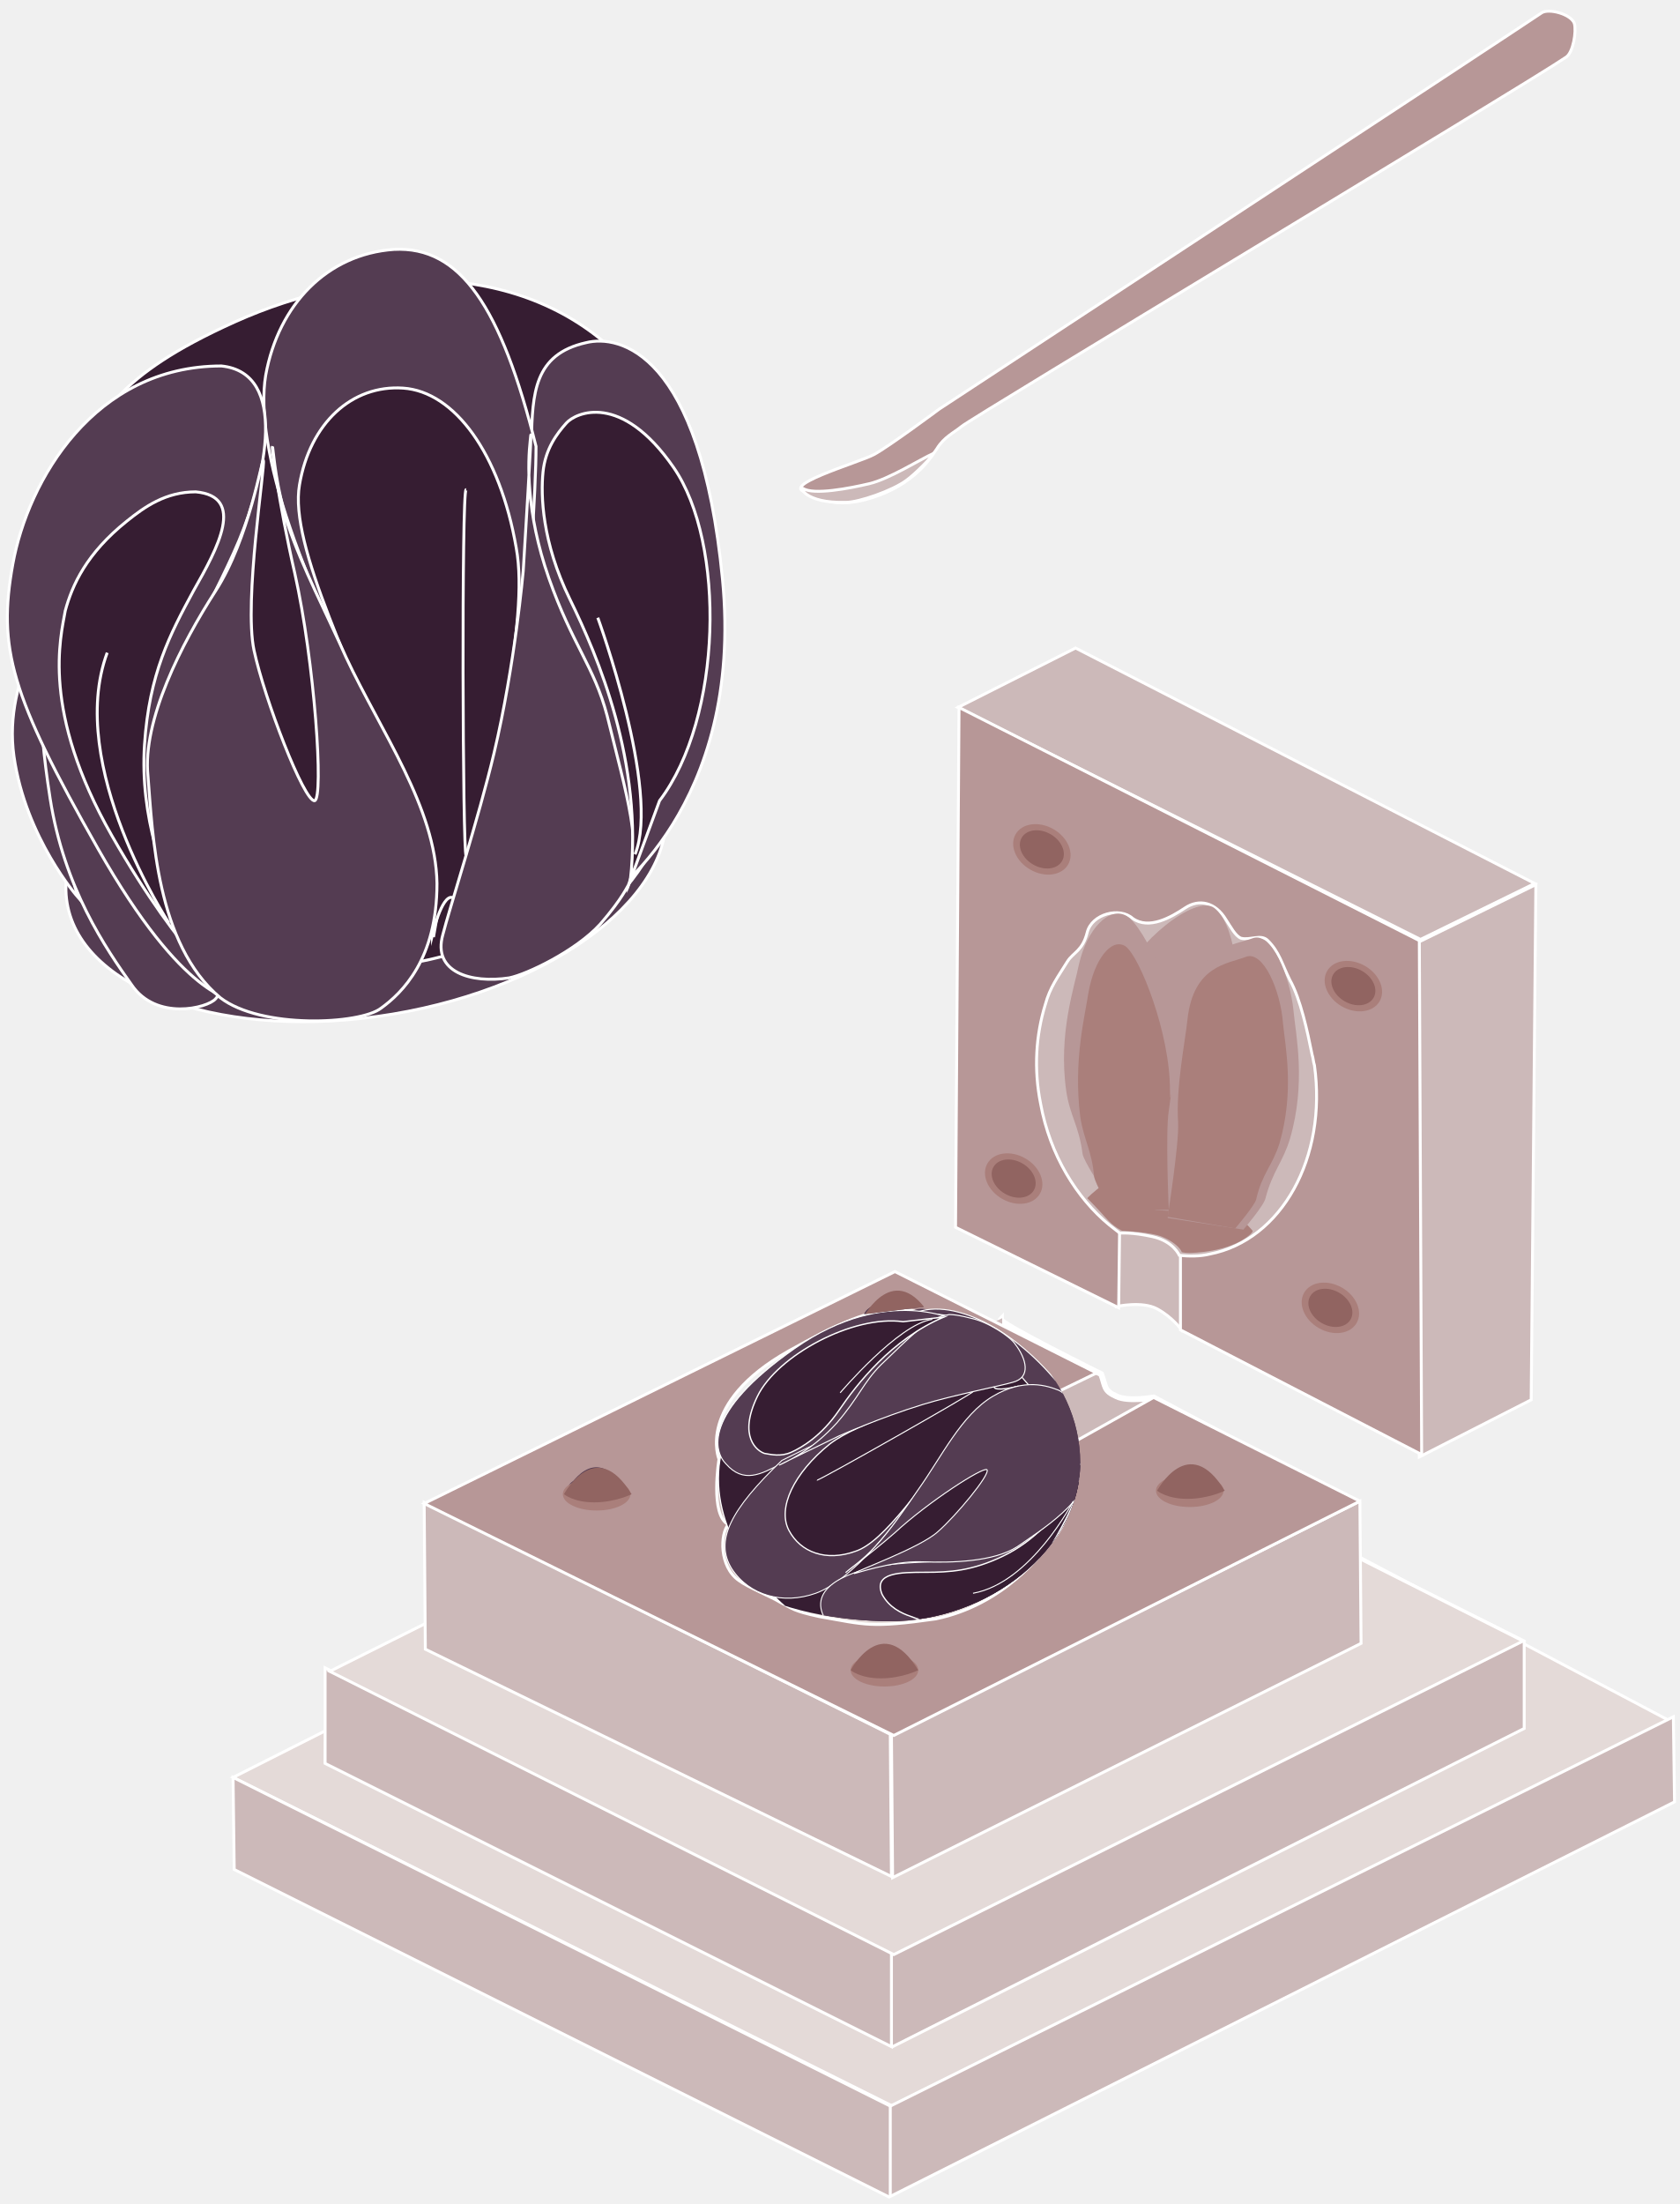
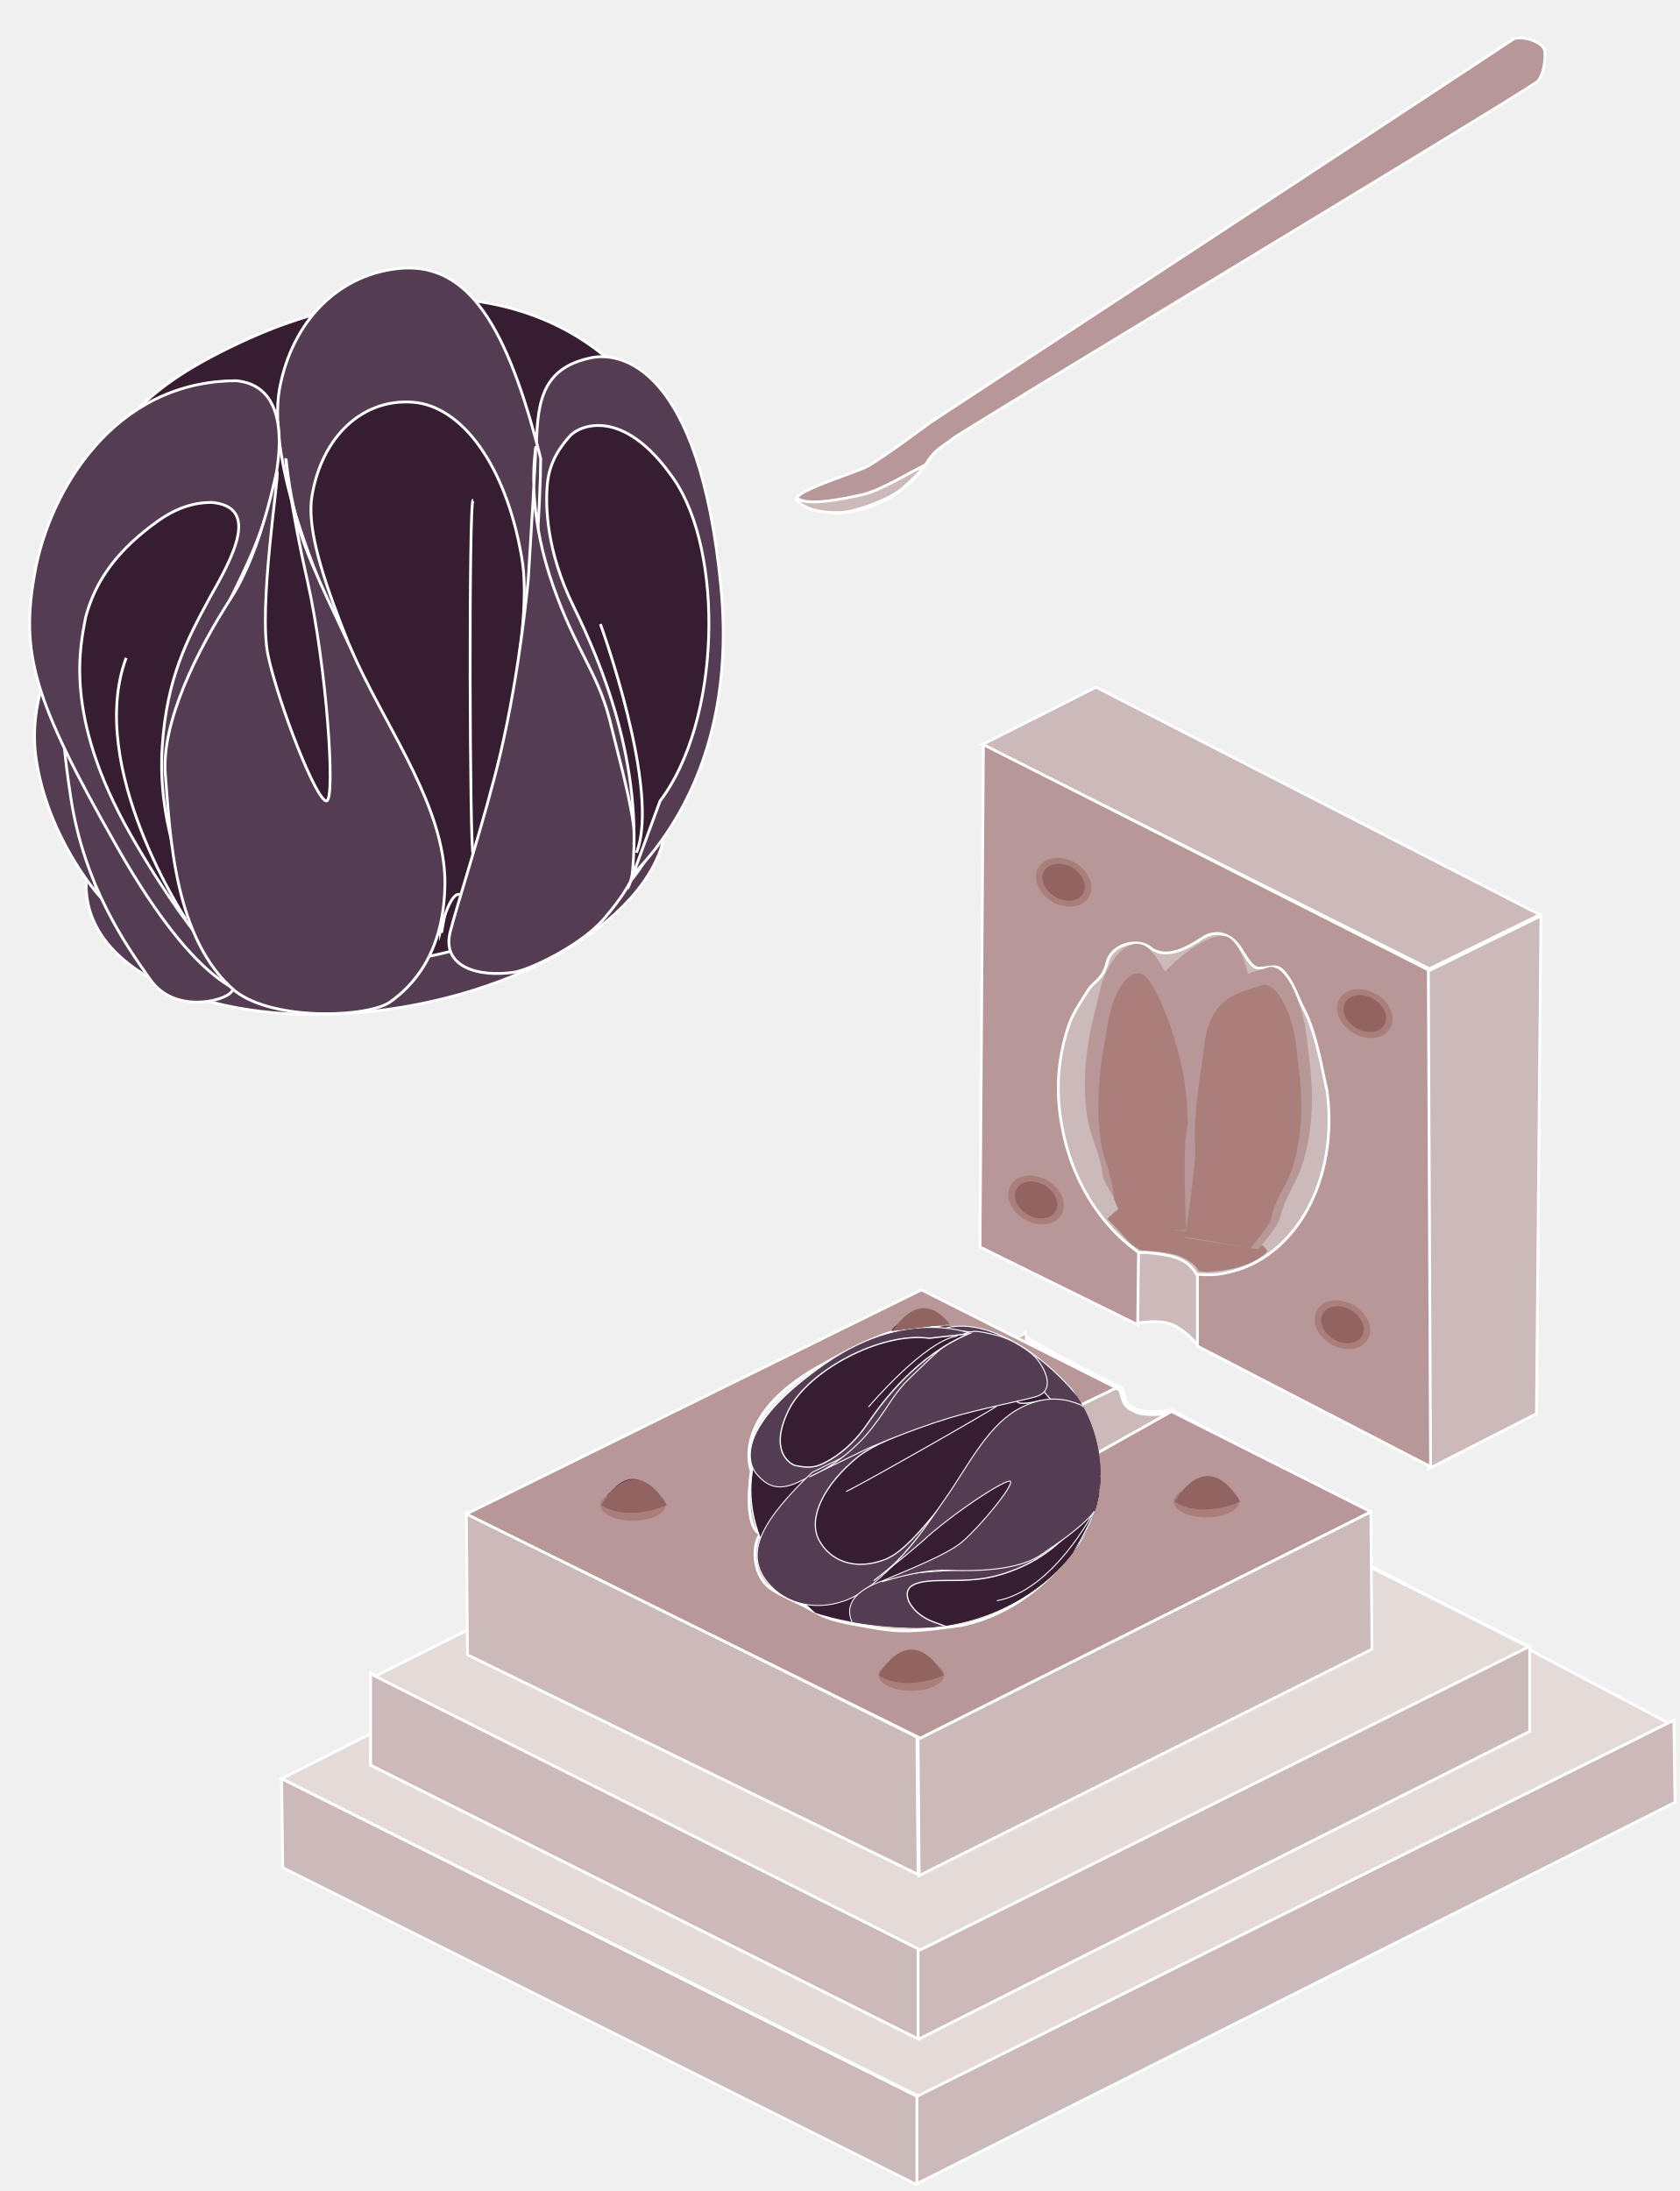
- <svg xmlns="http://www.w3.org/2000/svg" xmlns:xlink="http://www.w3.org/1999/xlink" version="1.1" id="Layer_1" x="0px" y="0px" viewBox="0 0 144.1 189.1" style="enable-background:new 0 0 144.1 189.1;" xml:space="preserve">
+ <svg xmlns="http://www.w3.org/2000/svg" xmlns:xlink="http://www.w3.org/1999/xlink" version="1.1" id="Layer_1" x="0px" y="0px" viewBox="0 0 149.1 194.5" style="enable-background:new 0 0 149.1 194.5;" xml:space="preserve">
  <style type="text/css">
- 	.st0{fill:#CCB9B9;stroke:#FFFFFF;stroke-width:0.25;stroke-miterlimit:10;}
- 	.st1{fill:#E4DAD8;stroke:#FFFFFF;stroke-width:0.25;stroke-miterlimit:10;}
- 	.st2{fill:#CCB9B9;stroke:#FFFFFF;stroke-width:0.5;stroke-miterlimit:10;}
- 	.st3{fill:#CCB9B9;}
- 	.st4{fill:#543C52;}
- 	.st5{fill:#543C52;stroke:#FFFFFF;stroke-width:0.25;stroke-miterlimit:10;}
- 	.st6{fill:#361D32;stroke:#FFFFFF;stroke-width:0.25;stroke-miterlimit:10;}
- 	.st7{fill:none;stroke:#FFFFFF;stroke-width:0.25;stroke-miterlimit:10;}
- 	.st8{fill:#B79797;stroke:#FFFFFF;stroke-width:0.25;stroke-miterlimit:10;}
- 	.st9{clip-path:url(#SVGID_2_);}
- 	.st10{fill:#543C52;stroke:#FFFFFF;stroke-width:8.721422e-02;stroke-miterlimit:10;}
- 	.st11{fill:#361D32;stroke:#FFFFFF;stroke-width:9.626419e-02;stroke-miterlimit:10;}
- 	.st12{fill:#543C52;stroke:#FFFFFF;stroke-width:8.527125e-02;stroke-miterlimit:10;}
- 	.st13{fill:#543C52;stroke:#FFFFFF;stroke-width:8.328352e-02;stroke-miterlimit:10;}
- 	.st14{fill:#361D32;stroke:#FFFFFF;stroke-width:0.114;stroke-miterlimit:10;}
- 	.st15{fill:#361D32;stroke:#FFFFFF;stroke-width:0.108;stroke-miterlimit:10;}
- 	.st16{fill:#543C52;stroke:#FFFFFF;stroke-width:8.929575e-02;stroke-miterlimit:10;}
- 	.st17{fill:#361D32;stroke:#FFFFFF;stroke-width:0.116;stroke-miterlimit:10;}
- 	.st18{fill:none;stroke:#FFFFFF;stroke-width:8.929575e-02;stroke-miterlimit:10;}
- 	.st19{fill:none;stroke:#FFFFFF;stroke-width:8.721422e-02;stroke-miterlimit:10;}
- 	.st20{fill:#AA7F7B;}
- 	.st21{fill:#B79797;}
- 	.st22{fill:#916461;}
- 	.st23{clip-path:url(#SVGID_4_);}
+ 	.st0{fill:#B79797;}
+ 	.st1{fill:none;stroke:#FFFFFF;stroke-width:0.25;stroke-miterlimit:10;}
+ 	.st2{fill:#CCB9B9;stroke:#FFFFFF;stroke-width:0.25;stroke-miterlimit:10;}
+ 	.st3{fill:#E4DAD8;stroke:#FFFFFF;stroke-width:0.25;stroke-miterlimit:10;}
+ 	.st4{fill:#CCB9B9;stroke:#FFFFFF;stroke-width:0.5;stroke-miterlimit:10;}
+ 	.st5{fill:#CCB9B9;}
+ 	.st6{fill:#543C52;}
+ 	.st7{fill:#543C52;stroke:#FFFFFF;stroke-width:0.25;stroke-miterlimit:10;}
+ 	.st8{fill:#361D32;stroke:#FFFFFF;stroke-width:0.25;stroke-miterlimit:10;}
+ 	.st9{fill:#543C52;stroke:#FFFFFF;stroke-width:0.25;stroke-miterlimit:10;}
+ 	.st10{fill:#B79797;stroke:#FFFFFF;stroke-width:0.25;stroke-miterlimit:10;}
+ 	.st11{clip-path:url(#SVGID_2_);}
+ 	.st12{fill:#543C52;stroke:#FFFFFF;stroke-width:8.721069e-02;stroke-miterlimit:10;}
+ 	.st13{fill:#361D32;stroke:#FFFFFF;stroke-width:9.626419e-02;stroke-miterlimit:10;}
+ 	.st14{fill:#543C52;stroke:#FFFFFF;stroke-width:8.527125e-02;stroke-miterlimit:10;}
+ 	.st15{fill:#543C52;stroke:#FFFFFF;stroke-width:8.328352e-02;stroke-miterlimit:10;}
+ 	.st16{fill:#543C52;stroke:#FFFFFF;stroke-width:8.721422e-02;stroke-miterlimit:10;}
+ 	.st17{fill:#361D32;stroke:#FFFFFF;stroke-width:0.114;stroke-miterlimit:10;}
+ 	.st18{fill:#361D32;stroke:#FFFFFF;stroke-width:0.108;stroke-miterlimit:10;}
+ 	.st19{fill:#543C52;stroke:#FFFFFF;stroke-width:8.929575e-02;stroke-miterlimit:10;}
+ 	.st20{fill:#361D32;stroke:#FFFFFF;stroke-width:0.116;stroke-miterlimit:10;}
+ 	.st21{fill:none;stroke:#FFFFFF;stroke-width:8.929575e-02;stroke-miterlimit:10;}
+ 	.st22{fill:none;stroke:#FFFFFF;stroke-width:8.721422e-02;stroke-miterlimit:10;}
+ 	.st23{fill:#AA7F7B;}
+ 	.st24{fill:#916461;}
+ 	.st25{clip-path:url(#SVGID_4_);}
</style>
  <g>
    <g>
      <g>
        <g>
          <g>
-             <defs>
-               <path id="XMLID_21_" d="M77.6,41.4c1.6-1.1,2.1-1.9,2.8-2.9c0.6-1,1.5-1.4,2.1-1.9c0.6-0.6,48.4-29.3,51.9-31.7        c0.6-0.4,0.9-2.2,0.7-2.9c-0.3-0.8-2.2-1.3-2.8-0.9c-2.5,1.7-51.7,34-51.7,34S76.3,38.3,75,39c-1.3,0.7-8.7,2.8-5.5,3.3        c0.1,0.1,0.4,0,0.4,0.1C72,44.1,76,42.5,77.6,41.4z" />
-             </defs>
-             <use xlink:href="#XMLID_21_" style="overflow:visible;fill:#B79797;" />
-             <clipPath id="XMLID_2_">
-               <use xlink:href="#XMLID_21_" style="overflow:visible;" />
-             </clipPath>
-             <use xlink:href="#XMLID_21_" style="overflow:visible;fill:none;stroke:#FFFFFF;stroke-width:0.25;stroke-miterlimit:10;" />
+             <g>
+               <path id="XMLID_21_" class="st0" d="M79.6,43.8c1.6-1.1,2.1-1.9,2.8-2.9c0.6-1,1.5-1.4,2.1-1.9c0.6-0.6,48.4-29.3,51.9-31.7        c0.6-0.4,0.9-2.2,0.7-2.9c-0.3-0.8-2.2-1.3-2.8-0.9c-2.5,1.7-51.7,34-51.7,34s-4.3,3.2-5.6,3.9s-8.7,2.8-5.5,3.3        c0.1,0.1,0.4,0,0.4,0.1C74,46.5,78,44.9,79.6,43.8z" />
+             </g>
+             <g>
+               <path id="XMLID_1_" class="st1" d="M79.6,43.8c1.6-1.1,2.1-1.9,2.8-2.9c0.6-1,1.5-1.4,2.1-1.9c0.6-0.6,48.4-29.3,51.9-31.7        c0.6-0.4,0.9-2.2,0.7-2.9c-0.3-0.8-2.2-1.3-2.8-0.9c-2.5,1.7-51.7,34-51.7,34s-4.3,3.2-5.6,3.9s-8.7,2.8-5.5,3.3        c0.1,0.1,0.4,0,0.4,0.1C74,46.5,78,44.9,79.6,43.8z" />
+             </g>
          </g>
        </g>
-         <path class="st0" d="M68.9,41.9c0.9,0.6,4,0,5.7-0.4c1.7-0.4,4.4-2.1,5.5-2.6c-0.1,0.3-1.6,1.8-2.3,2.3c-1.2,0.9-4.1,1.9-5.2,1.9     C69,43.2,68.6,41.7,68.9,41.9z" />
+         <path class="st2" d="M70.9,44.3c0.9,0.6,4,0,5.7-0.4s4.4-2.1,5.5-2.6c-0.1,0.3-1.6,1.8-2.3,2.3c-1.2,0.9-4.1,1.9-5.2,1.9     C71,45.6,70.6,44.1,70.9,44.3z" />
      </g>
    </g>
-     <polygon class="st1" points="76.8,180.8 143.2,147.6 87.7,118.3 20,152.5  " />
-     <polygon class="st0" points="27.9,151.2 76.6,175.6 130.8,148.3 130.8,140.8 80.8,115.7 28,147.6  " />
-     <polygon class="st0" points="27.9,151.3 27.9,143.1 76.5,167.2 76.5,175.6  " />
-     <polygon class="st0" points="20,152.5 20.1,160.4 76.3,188.5 143.7,154.6 143.6,147.3 76.4,180.7  " />
-     <line class="st0" x1="76.4" y1="180.7" x2="76.4" y2="188.5" />
-     <polygon class="st1" points="28.3,143.4 76.7,167.7 130.7,140.8 82.3,116.4  " />
-     <path class="st2" d="M116.3,129.1l-17.3-9.2c0,0-2.2,0.4-3.2-0.1c-1.1-0.5-0.9-0.8-1.3-1.9c0,0-8.9-4.4-8.6-4.7l0,10.5l30.7,15.4   L116.3,129.1z" />
-     <polygon class="st3" points="45.3,145.8 86.1,125.3 86,113.1 45.2,133.5  " />
-     <polygon class="st0" points="76.5,161 36.5,141.5 36.4,128.9 76.4,148.8  " />
-     <polygon class="st0" points="76.6,161.1 116.8,141 116.7,128.8 76.5,148.9  " />
-     <ellipse class="st4" cx="73.6" cy="142.6" rx="2.4" ry="1.2" />
-     <ellipse class="st4" cx="76.5" cy="121.1" rx="2.4" ry="1.2" />
+     <polygon class="st3" points="81.8,186.2 148.2,153 92.7,123.7 25,157.9  " />
+     <polygon class="st2" points="32.9,156.6 81.6,181 135.8,153.7 135.8,146.2 85.8,121.1 33,153  " />
+     <polygon class="st2" points="32.9,156.7 32.9,148.5 81.5,172.6 81.5,181  " />
+     <polygon class="st2" points="25,157.9 25.1,165.8 81.3,193.9 148.7,160 148.6,152.7 81.4,186.1  " />
+     <line class="st1" x1="81.4" y1="186.1" x2="81.4" y2="193.9" />
+     <polygon class="st3" points="33.3,148.8 81.7,173.1 135.7,146.2 87.3,121.8  " />
+     <path class="st4" d="M121.3,134.5l-17.3-9.2c0,0-2.2,0.4-3.2-0.1c-1.1-0.5-0.9-0.8-1.3-1.9c0,0-8.9-4.4-8.6-4.7v10.5l30.7,15.4   L121.3,134.5z" />
+     <polygon class="st5" points="50.3,151.2 91.1,130.7 91,118.5 50.2,138.9  " />
+     <polygon class="st2" points="81.5,166.4 41.5,146.9 41.4,134.3 81.4,154.2  " />
+     <polygon class="st2" points="81.6,166.5 121.8,146.4 121.7,134.2 81.5,154.3  " />
+     <ellipse class="st6" cx="78.6" cy="148" rx="2.4" ry="1.2" />
+     <ellipse class="st6" cx="81.5" cy="126.5" rx="2.4" ry="1.2" />
    <g>
-       <ellipse class="st4" cx="76.7" cy="121" rx="2.4" ry="1.2" />
-       <path class="st4" d="M74.2,121c0,0,2.3-4.3,4.9,0c0,0-1.2,0.6-2.7,0.6C74.9,121.6,74.2,121,74.2,121z" />
+       <ellipse class="st6" cx="81.7" cy="126.4" rx="2.4" ry="1.2" />
+       <path class="st6" d="M79.2,126.4c0,0,2.3-4.3,4.9,0c0,0-1.2,0.6-2.7,0.6S79.2,126.4,79.2,126.4z" />
    </g>
    <g>
-       <ellipse transform="matrix(0.9863 -0.1649 0.1649 0.9863 -11.636 6.1784)" class="st5" cx="31.4" cy="73.2" rx="26" ry="14" />
-       <path class="st6" d="M57.5,57.8c2.2,8.9-0.4,17.4-9.3,23.1c-3,1.9-7.1,0.3-10.8,1.3c-2.7,0.7-7.2,1-9.8,1.1    C16,83.3,8.2,78.9,5.8,69.2c-1.8-7.2-6-24.4-0.2-30c3.8-3.6,3.9-6.8,14.6-11.6s24.3-5.6,32.9,2.9S55.3,48.9,57.5,57.8z" />
-       <path class="st5" d="M45.6,37.8c0.1-4,0.2-7.4,4.7-8.4c2.8-0.7,9.8,0.7,11.7,20.3c1.9,19.6-10,27.4-10,27.4S47.2,56,45.5,44.7    C45,41,45.5,38.8,45.6,37.8z" />
-       <path class="st5" d="M40.3,80l0.1-1c0,0,2.8-11.2,4.1-20.8c0.9-6.4,1.5-16.3,1.5-19.9c-3-12-6.5-17.2-12.2-16.9    c-5.7,0.4-9.9,4.7-11,10.8c-0.5,3,0.2,7.6,2.1,13.1c1.9,5.6,5,12,7.8,19.1c2.3,5.8,4.4,11.7,4.5,16c0,0,1.2-7.4,2.2-7.2    c1,0.2,1.5,5.9,1.5,5.9L40.3,80z" />
-       <path class="st5" d="M5,52.1c0,0-4.8,5.8-3.8,12.8S6.7,77,6.7,77S0.9,57.9,5,52.1z" />
-       <path class="st5" d="M5,52.1c0,0-2.2,5.3,0.6,14.3s13,18.8,13,18.8s0.6-0.3-0.1,0.5c-0.7,0.8-5.1,1.9-7.2-1.2    c-2.2-3.1-5.8-8.3-7-16S3.5,57.8,4,55.4S5,52.1,5,52.1z" />
-       <path class="st5" d="M21,85.6c-0.8,0.3-8.7-21.2-7.9-21.6c0-3.8,5.1-12.1,7.4-17.6S24.8,32,19,31.4c-10.9,0-16.6,9.8-17.9,17    S0.9,59.6,8.4,72.8s11.5,12.7,11.9,13.3C21.1,86.9,21.3,85.7,21,85.6z" />
-       <path class="st6" d="M21.1,86.2c-0.7,0.3-9.5-10.1-8.7-22.3c0.4-6.1,2.2-9.5,4.2-13.2c2.1-3.7,4.5-8.1,0.2-8.5    c-2.6,0-4.4,1.3-5.9,2.5c-3.5,2.8-4.7,5.5-5.3,7.7C5.2,54.7,3.5,61,9.6,71.7S20,85.4,20.3,85.9C20.7,86.3,21.1,86.2,21.1,86.2z" />
-       <path class="st6" d="M39.8,81.7c0,0-0.1-4.6-1-4.7c-0.9-0.2-1.7,3.2-1.7,3.2c-0.1-3.7,0-5.6-2-10.6c-4.8-12.2-10.3-22.8-9.4-28    c0.9-5.3,4.5-8.6,8.9-8.3s8.3,5.6,9.7,13.7c0.6,3.3,0,7.7-0.8,13.2c-1.1,8.3-3.5,18.1-3.5,18.1s0.2,3.2-0.2,3.2L39.8,81.7z" />
-       <path class="st5" d="M51.5,79.3c-2.1,2.3-6.3,4.3-7.8,4.6c-3.3,0.5-6.6-0.5-5.7-3.7c0.5-2,3.1-10.1,4.4-15.6    C44.2,57,44.9,49,44.9,49s0.9-14.5,0.6-11.2c-0.2,1.8-0.4,6.1,1.6,11.8c2,5.7,3.9,7.6,5,11.8c1.7,6.9,3.1,11.4,1.8,14.6    C53.9,75.9,53.5,77,51.5,79.3z" />
-       <path class="st6" d="M56.6,68.7c5.4-7.1,5.7-22.1,1.2-28.6s-8.4-4.7-9.2-3.8c-0.8,0.9-1.8,2.2-2,4.2c-0.2,2-0.1,6,2.3,10.9    s6.3,14,5.2,24.1L56.6,68.7z" />
-       <path class="st5" d="M32.7,86.5c1.8-1.3,4.8-4.2,4.8-10.7c-0.1-6.5-4.8-13-7.8-19.4c-1.6-3.6-3.8-7.8-5-11.4    c-1-3.2-1.2-5.9-1.3-6.6c-0.2-0.7,0.5,4.7,1.9,10.8c1.7,7.6,2.5,19.3,1.7,19.5c-0.9,0.1-4.3-8.7-5.2-12.9s1-16,0.8-16.3    c-0.1-0.3-1.2,6.7-4.1,11.2s-6.3,11.1-5.8,15.9c0.4,4.9,0.7,14.4,6.2,19C22.4,88.3,30.9,87.9,32.7,86.5z" />
-       <path class="st7" d="M51.3,53c0,0,5.4,14.8,3.2,20.3" />
-       <path class="st7" d="M40,73.4c-0.3,0-0.4-31.4,0-31.4" />
-       <path class="st7" d="M14.5,79.2c0,0-8.9-13.5-5.3-23.2" />
+       <ellipse transform="matrix(0.9863 -0.1649 0.1649 0.9863 -12.0099 6.5473)" class="st7" cx="33.4" cy="75.6" rx="26" ry="14" />
+       <path class="st8" d="M59.5,60.2c2.2,8.9-0.4,17.4-9.3,23.1c-3,1.9-7.1,0.3-10.8,1.3c-2.7,0.7-7.2,1-9.8,1.1    c-11.6,0-19.4-4.4-21.8-14.1c-1.8-7.2-6-24.4-0.2-30c3.8-3.6,3.9-6.8,14.6-11.6s24.3-5.6,32.9,2.9S57.3,51.3,59.5,60.2z" />
+       <path class="st9" d="M47.6,40.2c0.1-4,0.2-7.4,4.7-8.4c2.8-0.7,9.8,0.7,11.7,20.3S54,79.5,54,79.5s-4.8-21.1-6.5-32.4    C47,43.4,47.5,41.2,47.6,40.2z" />
+       <path class="st9" d="M42.3,82.4l0.1-1c0,0,2.8-11.2,4.1-20.8c0.9-6.4,1.5-16.3,1.5-19.9c-3-12-6.5-17.2-12.2-16.9    c-5.7,0.4-9.9,4.7-11,10.8c-0.5,3,0.2,7.6,2.1,13.1c1.9,5.6,5,12,7.8,19.1c2.3,5.8,4.4,11.7,4.5,16c0,0,1.2-7.4,2.2-7.2    c1,0.2,1.5,5.9,1.5,5.9L42.3,82.4z" />
+       <path class="st9" d="M7,54.5c0,0-4.8,5.8-3.8,12.8c1,7,5.5,12.1,5.5,12.1S2.9,60.3,7,54.5z" />
+       <path class="st9" d="M7,54.5c0,0-2.2,5.3,0.6,14.3s13,18.8,13,18.8s0.6-0.3-0.1,0.5s-5.1,1.9-7.2-1.2c-2.2-3.1-5.8-8.3-7-16    S5.5,60.2,6,57.8S7,54.5,7,54.5z" />
+       <path class="st9" d="M23,88c-0.8,0.3-8.7-21.2-7.9-21.6c0-3.8,5.1-12.1,7.4-17.6s4.3-14.4-1.5-15c-10.9,0-16.6,9.8-17.9,17    S2.9,62,10.4,75.2s11.5,12.7,11.9,13.3C23.1,89.3,23.3,88.1,23,88z" />
+       <path class="st8" d="M23.1,88.6c-0.7,0.3-9.5-10.1-8.7-22.3c0.4-6.1,2.2-9.5,4.2-13.2c2.1-3.7,4.5-8.1,0.2-8.5    c-2.6,0-4.4,1.3-5.9,2.5c-3.5,2.8-4.7,5.5-5.3,7.7c-0.4,2.3-2.1,8.6,4,19.3S22,87.8,22.3,88.3C22.7,88.7,23.1,88.6,23.1,88.6z" />
+       <path class="st8" d="M41.8,84.1c0,0-0.1-4.6-1-4.7c-0.9-0.2-1.7,3.2-1.7,3.2c-0.1-3.7,0-5.6-2-10.6c-4.8-12.2-10.3-22.8-9.4-28    c0.9-5.3,4.5-8.6,8.9-8.3s8.3,5.6,9.7,13.7c0.6,3.3,0,7.7-0.8,13.2C44.4,70.9,42,80.7,42,80.7s0.2,3.2-0.2,3.2V84.1z" />
+       <path class="st9" d="M53.5,81.7c-2.1,2.3-6.3,4.3-7.8,4.6c-3.3,0.5-6.6-0.5-5.7-3.7c0.5-2,3.1-10.1,4.4-15.6    c1.8-7.6,2.5-15.6,2.5-15.6s0.9-14.5,0.6-11.2c-0.2,1.8-0.4,6.1,1.6,11.8s3.9,7.6,5,11.8c1.7,6.9,3.1,11.4,1.8,14.6    C55.9,78.3,55.5,79.4,53.5,81.7z" />
+       <path class="st8" d="M58.6,71.1C64,64,64.3,49,59.8,42.5s-8.4-4.7-9.2-3.8c-0.8,0.9-1.8,2.2-2,4.2s-0.1,6,2.3,10.9    s6.3,14,5.2,24.1L58.6,71.1z" />
+       <path class="st9" d="M34.7,88.9c1.8-1.3,4.8-4.2,4.8-10.7c-0.1-6.5-4.8-13-7.8-19.4c-1.6-3.6-3.8-7.8-5-11.4    c-1-3.2-1.2-5.9-1.3-6.6c-0.2-0.7,0.5,4.7,1.9,10.8c1.7,7.6,2.5,19.3,1.7,19.5c-0.9,0.1-4.3-8.7-5.2-12.9s1-16,0.8-16.3    c-0.1-0.3-1.2,6.7-4.1,11.2S14.2,64.2,14.7,69c0.4,4.9,0.7,14.4,6.2,19C24.4,90.7,32.9,90.3,34.7,88.9z" />
+       <path class="st1" d="M53.3,55.4c0,0,5.4,14.8,3.2,20.3" />
+       <path class="st1" d="M42,75.8c-0.3,0-0.4-31.4,0-31.4" />
+       <path class="st1" d="M16.5,81.6c0,0-8.9-13.5-5.3-23.2" />
    </g>
-     <path class="st8" d="M116.7,128.8L99,119.9l-6.6,3.7l0,0.5c0.3,3-0.6,6.1-1.8,7.7s-4.5,5.9-10.3,7.1c-5.6,0.8-6,0.5-10-0.2   c-2.3-0.5-2.3-0.7-3.3-1.2c-0.8-0.5-2.8-1.3-3.6-1.9c-1.7-1.2-1.6-4-0.9-4.8c-1.6-0.8-0.8-5.6-0.8-5.6s-2-4.8,6-9.3s9.6-4,14.4-2.4   c4.8,1.6,8.5,6,8.5,6l3.5-1.7l-17.3-8.7L36.4,129l40.3,19.9L116.7,128.8" />
+     <path class="st10" d="M121.7,134.2l-17.7-8.9l-6.6,3.7v0.5c0.3,3-0.6,6.1-1.8,7.7s-4.5,5.9-10.3,7.1c-5.6,0.8-6,0.5-10-0.2   c-2.3-0.5-2.3-0.7-3.3-1.2c-0.8-0.5-2.8-1.3-3.6-1.9c-1.7-1.2-1.6-4-0.9-4.8c-1.6-0.8-0.8-5.6-0.8-5.6s-2-4.8,6-9.3s9.6-4,14.4-2.4   s8.5,6,8.5,6l3.5-1.7l-17.3-8.7l-40.4,19.9l40.3,19.9L121.7,134.2" />
    <g>
-       <ellipse class="st4" cx="51.1" cy="127.8" rx="2.4" ry="1.2" />
-       <path class="st4" d="M48.7,127.8c0,0,2.3-4.3,4.9,0c0,0-1.2,0.6-2.7,0.6S48.7,127.8,48.7,127.8z" />
+       <ellipse class="st6" cx="56.1" cy="133.2" rx="2.4" ry="1.2" />
+       <path class="st6" d="M53.7,133.2c0,0,2.3-4.3,4.9,0c0,0-1.2,0.6-2.7,0.6S53.7,133.2,53.7,133.2z" />
    </g>
    <g>
-       <ellipse class="st4" cx="79" cy="114.2" rx="2.4" ry="1.2" />
-       <path class="st4" d="M76.6,114.2c0,0,2.3-4.3,4.9,0c0,0-1.2,0.6-2.7,0.6C77.3,114.8,76.6,114.2,76.6,114.2z" />
+       <ellipse class="st6" cx="84" cy="119.6" rx="2.4" ry="1.2" />
+       <path class="st6" d="M81.6,119.6c0,0,2.3-4.3,4.9,0c0,0-1.2,0.6-2.7,0.6C82.3,120.2,81.6,119.6,81.6,119.6z" />
    </g>
    <g>
-       <defs>
-         <path id="SVGID_1_" d="M92.7,125.5c0,7.4-7.9,13.6-16.3,13.6c-4.1,0-9.8-0.9-13-3.2c-3.4-2.4-3-6.7-3-10.4     c0-7.4,9-13.9,17.3-13.9S92.7,118.1,92.7,125.5z" />
-       </defs>
-       <clipPath id="SVGID_2_">
-         <use xlink:href="#SVGID_1_" style="overflow:visible;" />
-       </clipPath>
-       <g class="st9">
-         <ellipse transform="matrix(0.778 -0.6282 0.6282 0.778 -58.3566 81.0484)" class="st10" cx="85.5" cy="123.1" rx="6.9" ry="12.7" />
-         <path class="st11" d="M72.7,115.7c3.3-3.1,7.5-4,12.1-1.6c1.5,0.8,1.8,2.9,3.1,4.3c0.9,1,2.2,2.8,2.8,3.9c2.9,5,2.8,9.3-0.7,12.7     c-2.6,2.5-9,8.4-12.8,7.3c-2.5-0.7-3.9,0-8.5-3.4c-4.6-3.4-8.2-9-6.7-14.7C63.6,118.4,69.4,118.7,72.7,115.7z" />
-         <path class="st12" d="M67,125.6c-1.7,0.9-3.2,1.7-4.7,0c-1-1-2.1-4.3,5.9-9.9s14.1-2.3,14.1-2.3s-7.9,7.1-12.3,10.5     C68.5,125.1,67.4,125.3,67,125.6z" />
-         <path class="st13" d="M86.3,117.7l-0.5,0.2c0,0-5.4,1.5-9.8,3.3c-3,1.2-7.3,3.3-8.9,4.1c-4.4,4.2-5.8,6.9-4.3,9.3     c1.5,2.3,4.4,3.1,7.2,2.1c1.4-0.5,3.2-1.9,5.1-4c1.9-2.1,3.9-5,6.3-7.9c1.9-2.4,3.9-4.7,5.8-5.8c0,0-3.5,1.3-3.6,0.8     s2.2-2.1,2.2-2.1L86.3,117.7z" />
-         <path class="st13" d="M82.9,139.4c0,0,3.6,0.7,6.4-1.4s3.8-5.3,3.8-5.3S86.3,139.8,82.9,139.4z" />
-         <path class="st10" d="M82.9,139.4c0,0,2.8-0.3,6-3.7c3.2-3.4,4.9-10.1,4.9-10.1s-0.3-0.2,0.2-0.1c0.5,0.1,2,1.7,1.2,3.4     c-0.8,1.7-2.1,4.5-5.2,6.8s-4.3,2.9-5.5,3.3C83.4,139.4,82.9,139.4,82.9,139.4z" />
-         <path class="st13" d="M93.3,124.6c0.3,0.3-7,8.8-7.3,8.5c-1.6,0.9-6.4,0.8-9.3,1.1s-7.2,1.6-6.1,4.3c2.6,4.7,8.2,4.7,11.6,3.5     s4.8-2.7,8.7-9c3.8-6.4,2.7-7.9,2.8-8.3C93.8,124.2,93.3,124.4,93.3,124.6z" />
-         <path class="st14" d="M93.5,124.4c0.3,0.2-2,6.5-7.4,9.1c-2.7,1.3-4.6,1.4-6.7,1.4c-2.1,0-4.5,0-3.7,1.9c0.6,1.1,1.6,1.6,2.5,1.9     c2,0.8,3.5,0.7,4.6,0.4c1.1-0.3,4.2-1.1,7.3-6.3c3.1-5.2,3.3-7.7,3.5-8S93.5,124.4,93.5,124.4z" />
-         <path class="st15" d="M87.1,117.5c0,0-1.9,1.1-1.8,1.5c0.1,0.4,1.8,0,1.8,0c-1.6,0.9-2.4,1.3-4,3.4c-4,5-7.2,9.9-9.7,10.7     c-2.5,0.9-4.7,0.1-5.7-1.8c-1-1.9,0.4-4.9,3.5-7.4c1.3-1,3.3-1.8,5.8-2.8c3.8-1.5,8.6-2.9,8.6-2.9s1.3-0.8,1.4-0.7L87.1,117.5z" />
-         <path class="st16" d="M83.3,113.1c1.5,0.3,3.4,1.6,3.8,2.2c1,1.3,1.4,2.9-0.2,3.3c-1,0.3-5.1,1.1-7.7,1.9     c-3.6,1.1-7.2,2.7-7.2,2.7s-6.4,3.1-4.9,2.4c0.8-0.4,2.7-1.3,4.7-3.5c1.9-2.2,2.3-3.5,3.8-5c2.5-2.4,4.1-4.1,5.8-4.3     C81.3,112.8,81.8,112.7,83.3,113.1z" />
-         <path class="st17" d="M77.5,113.4c-4.3-0.6-10.8,2.9-12.5,6.4c-1.7,3.5,0,4.7,0.6,4.9c0.6,0.1,1.4,0.3,2.3-0.1s2.6-1.4,4.1-3.6     c1.5-2.2,4.5-6.1,9-8L77.5,113.4z" />
-         <path class="st10" d="M90.9,119.3c-1-0.4-3-1.1-5.7,0.5c-2.7,1.6-4.4,5.2-6.4,8c-1.1,1.6-2.4,3.5-3.7,4.9     c-1.1,1.2-2.2,1.9-2.5,2.2c-0.3,0.2,1.9-1.4,4.2-3.4c2.8-2.6,7.6-5.7,7.9-5.4c0.3,0.4-2.7,4-4.2,5.3c-1.5,1.4-7.1,3.4-7.2,3.6     c-0.1,0.1,3.2-1.1,5.8-1c2.6,0.1,6.2,0,8.2-1.3c2-1.4,6-3.8,6.6-7.2C94.1,123.3,91.9,119.8,90.9,119.3z" />
-         <path class="st18" d="M72.1,119.5c0,0,5-5.9,7.9-6.3" />
-         <path class="st18" d="M83.5,119.4c0.1,0.1-13.3,7.7-13.4,7.6" />
-         <path class="st19" d="M92.1,128.8c0,0-3.6,7-8.6,7.9" />
+       <g>
+         <defs>
+           <path id="SVGID_1_" d="M97.7,130.9c0,7.4-7.9,13.6-16.3,13.6c-4.1,0-9.8-0.9-13-3.2c-3.4-2.4-3-6.7-3-10.4      c0-7.4,9-13.9,17.3-13.9S97.7,123.5,97.7,130.9z" />
+         </defs>
+         <clipPath id="SVGID_2_">
+           <use xlink:href="#SVGID_1_" style="overflow:visible;" />
+         </clipPath>
+         <g class="st11">
+           <ellipse transform="matrix(0.778 -0.6282 0.6282 0.778 -60.6459 85.3917)" class="st12" cx="90.5" cy="128.5" rx="6.9" ry="12.7" />
+           <path class="st13" d="M77.7,121.1c3.3-3.1,7.5-4,12.1-1.6c1.5,0.8,1.8,2.9,3.1,4.3c0.9,1,2.2,2.8,2.8,3.9      c2.9,5,2.8,9.3-0.7,12.7c-2.6,2.5-9,8.4-12.8,7.3c-2.5-0.7-3.9,0-8.5-3.4s-8.2-9-6.7-14.7C68.6,123.8,74.4,124.1,77.7,121.1z" />
+           <path class="st14" d="M72,131c-1.7,0.9-3.2,1.7-4.7,0c-1-1-2.1-4.3,5.9-9.9s14.1-2.3,14.1-2.3s-7.9,7.1-12.3,10.5      C73.5,130.5,72.4,130.7,72,131z" />
+           <path class="st15" d="M91.3,123.1l-0.5,0.2c0,0-5.4,1.5-9.8,3.3c-3,1.2-7.3,3.3-8.9,4.1c-4.4,4.2-5.8,6.9-4.3,9.3      c1.5,2.3,4.4,3.1,7.2,2.1c1.4-0.5,3.2-1.9,5.1-4s3.9-5,6.3-7.9c1.9-2.4,3.9-4.7,5.8-5.8c0,0-3.5,1.3-3.6,0.8s2.2-2.1,2.2-2.1      H91.3z" />
+           <path class="st15" d="M87.9,144.8c0,0,3.6,0.7,6.4-1.4s3.8-5.3,3.8-5.3S91.3,145.2,87.9,144.8z" />
+           <path class="st16" d="M87.9,144.8c0,0,2.8-0.3,6-3.7s4.9-10.1,4.9-10.1s-0.3-0.2,0.2-0.1c0.5,0.1,2,1.7,1.2,3.4      s-2.1,4.5-5.2,6.8s-4.3,2.9-5.5,3.3C88.4,144.8,87.9,144.8,87.9,144.8z" />
+           <path class="st15" d="M98.3,130c0.3,0.3-7,8.8-7.3,8.5c-1.6,0.9-6.4,0.8-9.3,1.1s-7.2,1.6-6.1,4.3c2.6,4.7,8.2,4.7,11.6,3.5      s4.8-2.7,8.7-9c3.8-6.4,2.7-7.9,2.8-8.3C98.8,129.6,98.3,129.8,98.3,130z" />
+           <path class="st17" d="M98.5,129.8c0.3,0.2-2,6.5-7.4,9.1c-2.7,1.3-4.6,1.4-6.7,1.4s-4.5,0-3.7,1.9c0.6,1.1,1.6,1.6,2.5,1.9      c2,0.8,3.5,0.7,4.6,0.4s4.2-1.1,7.3-6.3c3.1-5.2,3.3-7.7,3.5-8S98.5,129.8,98.5,129.8z" />
+           <path class="st18" d="M92.1,122.9c0,0-1.9,1.1-1.8,1.5s1.8,0,1.8,0c-1.6,0.9-2.4,1.3-4,3.4c-4,5-7.2,9.9-9.7,10.7      c-2.5,0.9-4.7,0.1-5.7-1.8c-1-1.9,0.4-4.9,3.5-7.4c1.3-1,3.3-1.8,5.8-2.8c3.8-1.5,8.6-2.9,8.6-2.9S91.9,122.8,92.1,122.9      L92.1,122.9z" />
+           <path class="st19" d="M88.3,118.5c1.5,0.3,3.4,1.6,3.8,2.2c1,1.3,1.4,2.9-0.2,3.3c-1,0.3-5.1,1.1-7.7,1.9      c-3.6,1.1-7.2,2.7-7.2,2.7s-6.4,3.1-4.9,2.4c0.8-0.4,2.7-1.3,4.7-3.5c1.9-2.2,2.3-3.5,3.8-5c2.5-2.4,4.1-4.1,5.8-4.3      C86.3,118.2,86.8,118.1,88.3,118.5z" />
+           <path class="st20" d="M82.5,118.8c-4.3-0.6-10.8,2.9-12.5,6.4s0,4.7,0.6,4.9c0.6,0.1,1.4,0.3,2.3-0.1c0.9-0.4,2.6-1.4,4.1-3.6      c1.5-2.2,4.5-6.1,9-8L82.5,118.8z" />
+           <path class="st16" d="M95.9,124.7c-1-0.4-3-1.1-5.7,0.5s-4.4,5.2-6.4,8c-1.1,1.6-2.4,3.5-3.7,4.9c-1.1,1.2-2.2,1.9-2.5,2.2      c-0.3,0.2,1.9-1.4,4.2-3.4c2.8-2.6,7.6-5.7,7.9-5.4c0.3,0.4-2.7,4-4.2,5.3c-1.5,1.4-7.1,3.4-7.2,3.6c-0.1,0.1,3.2-1.1,5.8-1      c2.6,0.1,6.2,0,8.2-1.3c2-1.4,6-3.8,6.6-7.2C99.1,128.7,96.9,125.2,95.9,124.7z" />
+           <path class="st21" d="M77.1,124.9c0,0,5-5.9,7.9-6.3" />
+           <path class="st21" d="M88.5,124.8c0.1,0.1-13.3,7.7-13.4,7.6" />
+           <path class="st22" d="M97.1,134.2c0,0-3.6,7-8.6,7.9" />
+         </g>
      </g>
    </g>
    <g>
      <g>
        <g>
-           <path class="st0" d="M95.8,112.1c0,0,2.2-0.5,3.5,0.2c1.3,0.7,2.1,1.8,2.1,1.8l3.1-9.1l-9.2-4.2L95.8,112.1z" />
-           <polygon class="st0" points="131.8,75.9 131.4,120.1 121.8,125 121.6,80.9     " />
-           <polygon class="st0" points="82.2,60.7 92.3,55.6 131.7,75.8 121.9,80.6     " />
+           <path class="st2" d="M100.8,117.5c0,0,2.2-0.5,3.5,0.2s2.1,1.8,2.1,1.8l3.1-9.1l-9.2-4.2L100.8,117.5z" />
+           <polygon class="st2" points="136.8,81.3 136.4,125.5 126.8,130.4 126.6,86.3     " />
+           <polygon class="st2" points="87.2,66.1 97.3,61 136.7,81.2 126.9,86     " />
          <g>
-             <path class="st8" d="M101.3,106.4l0,7.7l20.7,10.7l-0.2-44.1L82.3,60.7l-0.3,44.6l14,6.9l0.1-8.6c0,0,1.4,0.3,2.4,0.7       C99.6,104.6,101.3,106.4,101.3,106.4z" />
+             <path class="st10" d="M106.3,111.8v7.7l20.7,10.7l-0.2-44.1l-39.5-20L87,110.7l14,6.9l0.1-8.6c0,0,1.4,0.3,2.4,0.7       C104.6,110,106.3,111.8,106.3,111.8z" />
          </g>
        </g>
-         <path class="st0" d="M101.7,77.9c1.2-0.8,2.6-0.5,3.5,1c0.4,0.6,0.8,1.4,1.3,1.6c0.8,0.2,1.7-0.4,2.3,0.2c1,1,1.2,2,1.9,3.4     c0.9,1.6,1.5,4.4,1.9,6.4c0.1,0.3,0.1,0.6,0.2,0.9c1.1,7.9-2.8,15-9,16.2c-0.8,0.2-1.8,0.2-2.6,0.1c0,0-0.5-1.2-2.3-1.6     c-1.8-0.4-2.8-0.3-2.8-0.3s-0.4-0.3-0.9-0.7c-2.8-2.3-5.1-6-5.9-10.4c-0.6-3-0.4-5.9,0.4-8.5c0.4-1.5,1.1-2.4,1.9-3.7     c0.5-0.8,1.3-0.9,1.7-2.5c0.4-1.6,2.8-2.2,3.9-1.2C98.6,79.8,100.5,78.7,101.7,77.9z" />
-         <path class="st20" d="M93.3,102.8c0,0,0.9,0.9,1.6,1.7c0.7,0.8,1.4,1.1,1.4,1.1s2.4,0.1,3.4,0.5c1,0.4,1.6,1,1.7,1.3     c0,0.1,0.7,0.1,0.7,0.1s3.4,0,5.2-1.6c0.1-0.1,0.2-0.2,0.2-0.3c0,0-2-2.3-3.9-3.4c-1-0.5-4.7-1.4-6.3-1.5     C95.4,100.6,93.3,102.8,93.3,102.8z" />
-         <path class="st4" d="M99.8,101.4c0,0,0-0.8,0-1.3c0-7.1-0.4-13.6,0.5-16.1c0.9-2.5,2.3-3.6,3.6-2.7c1.3,0.9,1.8,4.3,1.3,8.8     c-0.2,1.8-0.9,3.9-1.8,6.7c-0.5,1.6-1.6,4.8-1.6,4.8L99.8,101.4z" />
-         <path class="st21" d="M99.1,103.8c0,0,0-1,0-1.7c0-9.1-4.1-14.6-2.9-17.9s6.4-7.5,8-6.3s2.5,5.8,1.8,11.5c-0.3,2.3-1.2,5-2.3,8.5     c-0.7,2.1-2.1,6.1-2.1,6.1L99.1,103.8z" />
-         <path class="st21" d="M94.5,101.9c0,0-1.5-2.3-1.6-2.9c-0.3-2.4-1.1-3.3-1.4-5.4c-0.7-4.9,0.7-8.9,1.1-10.9c0.7-3,2.6-5,4.1-4.1     s4.7,7.5,4.6,12.6c0,2,0.5-1.3-0.2,1.9c-0.4,1.9-0.2,8.8-0.2,8.8L94.5,101.9z" />
-         <path class="st20" d="M95.2,103.8c0,0-1.2-2.3-1.3-2.8c-0.2-2.3-0.9-3.2-1.2-5.2c-0.6-4.8,0.4-8.6,0.7-10.6c0.5-2.9,2-4.8,3.2-4     c1.2,0.9,3.8,7.4,3.8,12.3c0,2,0.3-1.3-0.1,1.8c-0.3,1.8,0,8.5,0,8.5L95.2,103.8z" />
-         <path class="st21" d="M106.7,105.5c0,0,1.8-2.1,1.9-2.7c0.6-2.3,1.5-3.1,2.1-5.1c1.4-4.8,0.5-8.9,0.3-11c-0.3-3-1.9-6.8-3.5-6.2     c-1.6,0.6-4.9,0.7-5.5,5.8c-0.2,2-1.1,6.3-0.8,9.5c0.1,1.9-1,8.7-1,8.7L106.7,105.5z" />
-         <path class="st20" d="M106,105.4c0,0,1.7-2,1.8-2.5c0.5-2.2,1.4-2.9,2-4.8c1.3-4.5,0.5-8.3,0.3-10.3c-0.2-2.8-1.7-6.3-3.2-5.7     c-1.5,0.6-4.5,0.7-5,5.4c-0.2,1.9-1,5.8-0.8,8.8c0.1,1.8-0.9,8.1-0.9,8.1L106,105.4z" />
+         <path class="st2" d="M106.7,83.3c1.2-0.8,2.6-0.5,3.5,1c0.4,0.6,0.8,1.4,1.3,1.6c0.8,0.2,1.7-0.4,2.3,0.2c1,1,1.2,2,1.9,3.4     c0.9,1.6,1.5,4.4,1.9,6.4c0.1,0.3,0.1,0.6,0.2,0.9c1.1,7.9-2.8,15-9,16.2c-0.8,0.2-1.8,0.2-2.6,0.1c0,0-0.5-1.2-2.3-1.6     s-2.8-0.3-2.8-0.3s-0.4-0.3-0.9-0.7c-2.8-2.3-5.1-6-5.9-10.4c-0.6-3-0.4-5.9,0.4-8.5c0.4-1.5,1.1-2.4,1.9-3.7     c0.5-0.8,1.3-0.9,1.7-2.5c0.4-1.6,2.8-2.2,3.9-1.2C103.6,85.2,105.5,84.1,106.7,83.3z" />
+         <path class="st23" d="M98.3,108.2c0,0,0.9,0.9,1.6,1.7c0.7,0.8,1.4,1.1,1.4,1.1s2.4,0.1,3.4,0.5s1.6,1,1.7,1.3     c0,0.1,0.7,0.1,0.7,0.1s3.4,0,5.2-1.6c0.1-0.1,0.2-0.2,0.2-0.3c0,0-2-2.3-3.9-3.4c-1-0.5-4.7-1.4-6.3-1.5     C100.4,106,98.3,108.2,98.3,108.2z" />
+         <path class="st6" d="M104.8,106.8c0,0,0-0.8,0-1.3c0-7.1-0.4-13.6,0.5-16.1s2.3-3.6,3.6-2.7c1.3,0.9,1.8,4.3,1.3,8.8     c-0.2,1.8-0.9,3.9-1.8,6.7c-0.5,1.6-1.6,4.8-1.6,4.8L104.8,106.8z" />
+         <path class="st0" d="M104.1,109.2c0,0,0-1,0-1.7c0-9.1-4.1-14.6-2.9-17.9s6.4-7.5,8-6.3s2.5,5.8,1.8,11.5c-0.3,2.3-1.2,5-2.3,8.5     c-0.7,2.1-2.1,6.1-2.1,6.1L104.1,109.2z" />
+         <path class="st0" d="M99.5,107.3c0,0-1.5-2.3-1.6-2.9c-0.3-2.4-1.1-3.3-1.4-5.4c-0.7-4.9,0.7-8.9,1.1-10.9c0.7-3,2.6-5,4.1-4.1     s4.7,7.5,4.6,12.6c0,2,0.5-1.3-0.2,1.9c-0.4,1.9-0.2,8.8-0.2,8.8H99.5z" />
+         <path class="st23" d="M100.2,109.2c0,0-1.2-2.3-1.3-2.8c-0.2-2.3-0.9-3.2-1.2-5.2c-0.6-4.8,0.4-8.6,0.7-10.6c0.5-2.9,2-4.8,3.2-4     c1.2,0.9,3.8,7.4,3.8,12.3c0,2,0.3-1.3-0.1,1.8c-0.3,1.8,0,8.5,0,8.5L100.2,109.2z" />
+         <path class="st0" d="M111.7,110.9c0,0,1.8-2.1,1.9-2.7c0.6-2.3,1.5-3.1,2.1-5.1c1.4-4.8,0.5-8.9,0.3-11c-0.3-3-1.9-6.8-3.5-6.2     c-1.6,0.6-4.9,0.7-5.5,5.8c-0.2,2-1.1,6.3-0.8,9.5c0.1,1.9-1,8.7-1,8.7L111.7,110.9z" />
+         <path class="st23" d="M111,110.8c0,0,1.7-2,1.8-2.5c0.5-2.2,1.4-2.9,2-4.8c1.3-4.5,0.5-8.3,0.3-10.3c-0.2-2.8-1.7-6.3-3.2-5.7     c-1.5,0.6-4.5,0.7-5,5.4c-0.2,1.9-1,5.8-0.8,8.8c0.1,1.8-0.9,8.1-0.9,8.1L111,110.8z" />
      </g>
      <g>
-         <ellipse transform="matrix(0.5 -0.866 0.866 0.5 -18.4234 113.8462)" class="st20" cx="89.4" cy="72.9" rx="2" ry="2.6" />
-         <ellipse transform="matrix(0.5 -0.866 0.866 0.5 -18.4234 113.8462)" class="st22" cx="89.4" cy="72.9" rx="1.5" ry="2" />
+         <ellipse transform="matrix(0.5 -0.866 0.866 0.5 -20.5809 120.92)" class="st23" cx="94.4" cy="78.3" rx="2" ry="2.6" />
+         <ellipse transform="matrix(0.5 -0.866 0.866 0.5 -20.5809 120.92)" class="st24" cx="94.4" cy="78.3" rx="1.5" ry="2" />
      </g>
      <g>
-         <ellipse transform="matrix(0.5 -0.866 0.866 0.5 -15.1736 142.8512)" class="st20" cx="116.1" cy="84.6" rx="2" ry="2.6" />
-         <ellipse transform="matrix(0.5 -0.866 0.866 0.5 -15.1736 142.8512)" class="st22" cx="116.1" cy="84.6" rx="1.5" ry="2" />
+         <ellipse transform="matrix(0.5 -0.866 0.866 0.5 -17.376 149.9367)" class="st23" cx="121.2" cy="90" rx="2" ry="2.6" />
+         <ellipse transform="matrix(0.5 -0.866 0.866 0.5 -17.376 149.9367)" class="st24" cx="121.2" cy="90" rx="1.5" ry="2" />
      </g>
      <g>
-         <ellipse transform="matrix(0.5 -0.866 0.866 0.5 -40.0981 155.0094)" class="st20" cx="114.2" cy="112.2" rx="2" ry="2.6" />
-         <ellipse transform="matrix(0.5 -0.866 0.866 0.5 -40.0981 155.0094)" class="st22" cx="114.2" cy="112.2" rx="1.5" ry="2" />
+         <ellipse transform="matrix(0.5 -0.866 0.866 0.5 -42.2677 162.0296)" class="st23" cx="119.2" cy="117.6" rx="2" ry="2.6" />
+         <ellipse transform="matrix(0.5 -0.866 0.866 0.5 -42.2677 162.0296)" class="st24" cx="119.2" cy="117.6" rx="1.5" ry="2" />
      </g>
      <g>
-         <ellipse transform="matrix(0.5 -0.866 0.866 0.5 -44.0636 125.9128)" class="st20" cx="87" cy="101.1" rx="2" ry="2.6" />
-         <ellipse transform="matrix(0.5 -0.866 0.866 0.5 -44.0636 125.9128)" class="st22" cx="87" cy="101.1" rx="1.5" ry="2" />
+         <ellipse transform="matrix(0.5 -0.866 0.866 0.5 -46.2511 132.9473)" class="st23" cx="92" cy="106.5" rx="2" ry="2.6" />
+         <ellipse transform="matrix(0.5 -0.866 0.866 0.5 -46.2511 132.9473)" class="st24" cx="92" cy="106.5" rx="1.5" ry="2" />
      </g>
    </g>
    <g>
-       <ellipse class="st20" cx="51.2" cy="128.2" rx="2.9" ry="1.4" />
-       <path class="st22" d="M48.4,128.2c0,0,2.7-5.1,5.8,0c0,0-1.4,0.7-3.2,0.7S48.4,128.2,48.4,128.2z" />
+       <ellipse class="st23" cx="56.2" cy="133.6" rx="2.9" ry="1.4" />
+       <path class="st24" d="M53.4,133.6c0,0,2.7-5.1,5.8,0c0,0-1.4,0.7-3.2,0.7S53.4,133.6,53.4,133.6z" />
    </g>
    <g>
-       <ellipse class="st20" cx="75.9" cy="143.3" rx="2.9" ry="1.4" />
-       <path class="st22" d="M73,143.3c0,0,2.7-5.1,5.8,0c0,0-1.4,0.7-3.2,0.7S73,143.3,73,143.3z" />
+       <ellipse class="st23" cx="80.9" cy="148.7" rx="2.9" ry="1.4" />
+       <path class="st24" d="M78,148.7c0,0,2.7-5.1,5.8,0c0,0-1.4,0.7-3.2,0.7S78,148.7,78,148.7z" />
    </g>
    <g>
-       <ellipse class="st20" cx="102.1" cy="127.9" rx="2.9" ry="1.4" />
-       <path class="st22" d="M99.3,127.9c0,0,2.7-5.1,5.8,0c0,0-1.4,0.7-3.2,0.7S99.3,127.9,99.3,127.9z" />
+       <ellipse class="st23" cx="107.1" cy="133.3" rx="2.9" ry="1.4" />
+       <path class="st24" d="M104.3,133.3c0,0,2.7-5.1,5.8,0c0,0-1.4,0.7-3.2,0.7S104.3,133.3,104.3,133.3z" />
    </g>
    <g>
-       <defs>
-         <polygon id="SVGID_3_" points="73.8,112.8 79.5,112.1 77.8,110 74.4,110.9    " />
-       </defs>
-       <clipPath id="SVGID_4_">
-         <use xlink:href="#SVGID_3_" style="overflow:visible;" />
-       </clipPath>
-       <g class="st23">
-         <ellipse class="st4" cx="77" cy="113" rx="2.9" ry="1.4" />
-         <path class="st22" d="M74.1,113c0,0,2.7-5.1,5.8,0c0,0-1.4,0.7-3.2,0.7S74.1,113,74.1,113z" />
+       <g>
+         <defs>
+           <polygon id="SVGID_3_" points="78.8,118.2 84.5,117.5 82.8,115.4 79.4,116.3     " />
+         </defs>
+         <clipPath id="SVGID_4_">
+           <use xlink:href="#SVGID_3_" style="overflow:visible;" />
+         </clipPath>
+         <g class="st25">
+           <ellipse class="st6" cx="82" cy="118.4" rx="2.9" ry="1.4" />
+           <path class="st24" d="M79.1,118.4c0,0,2.7-5.1,5.8,0c0,0-1.4,0.7-3.2,0.7S79.1,118.4,79.1,118.4z" />
+         </g>
      </g>
    </g>
  </g>
</svg>
